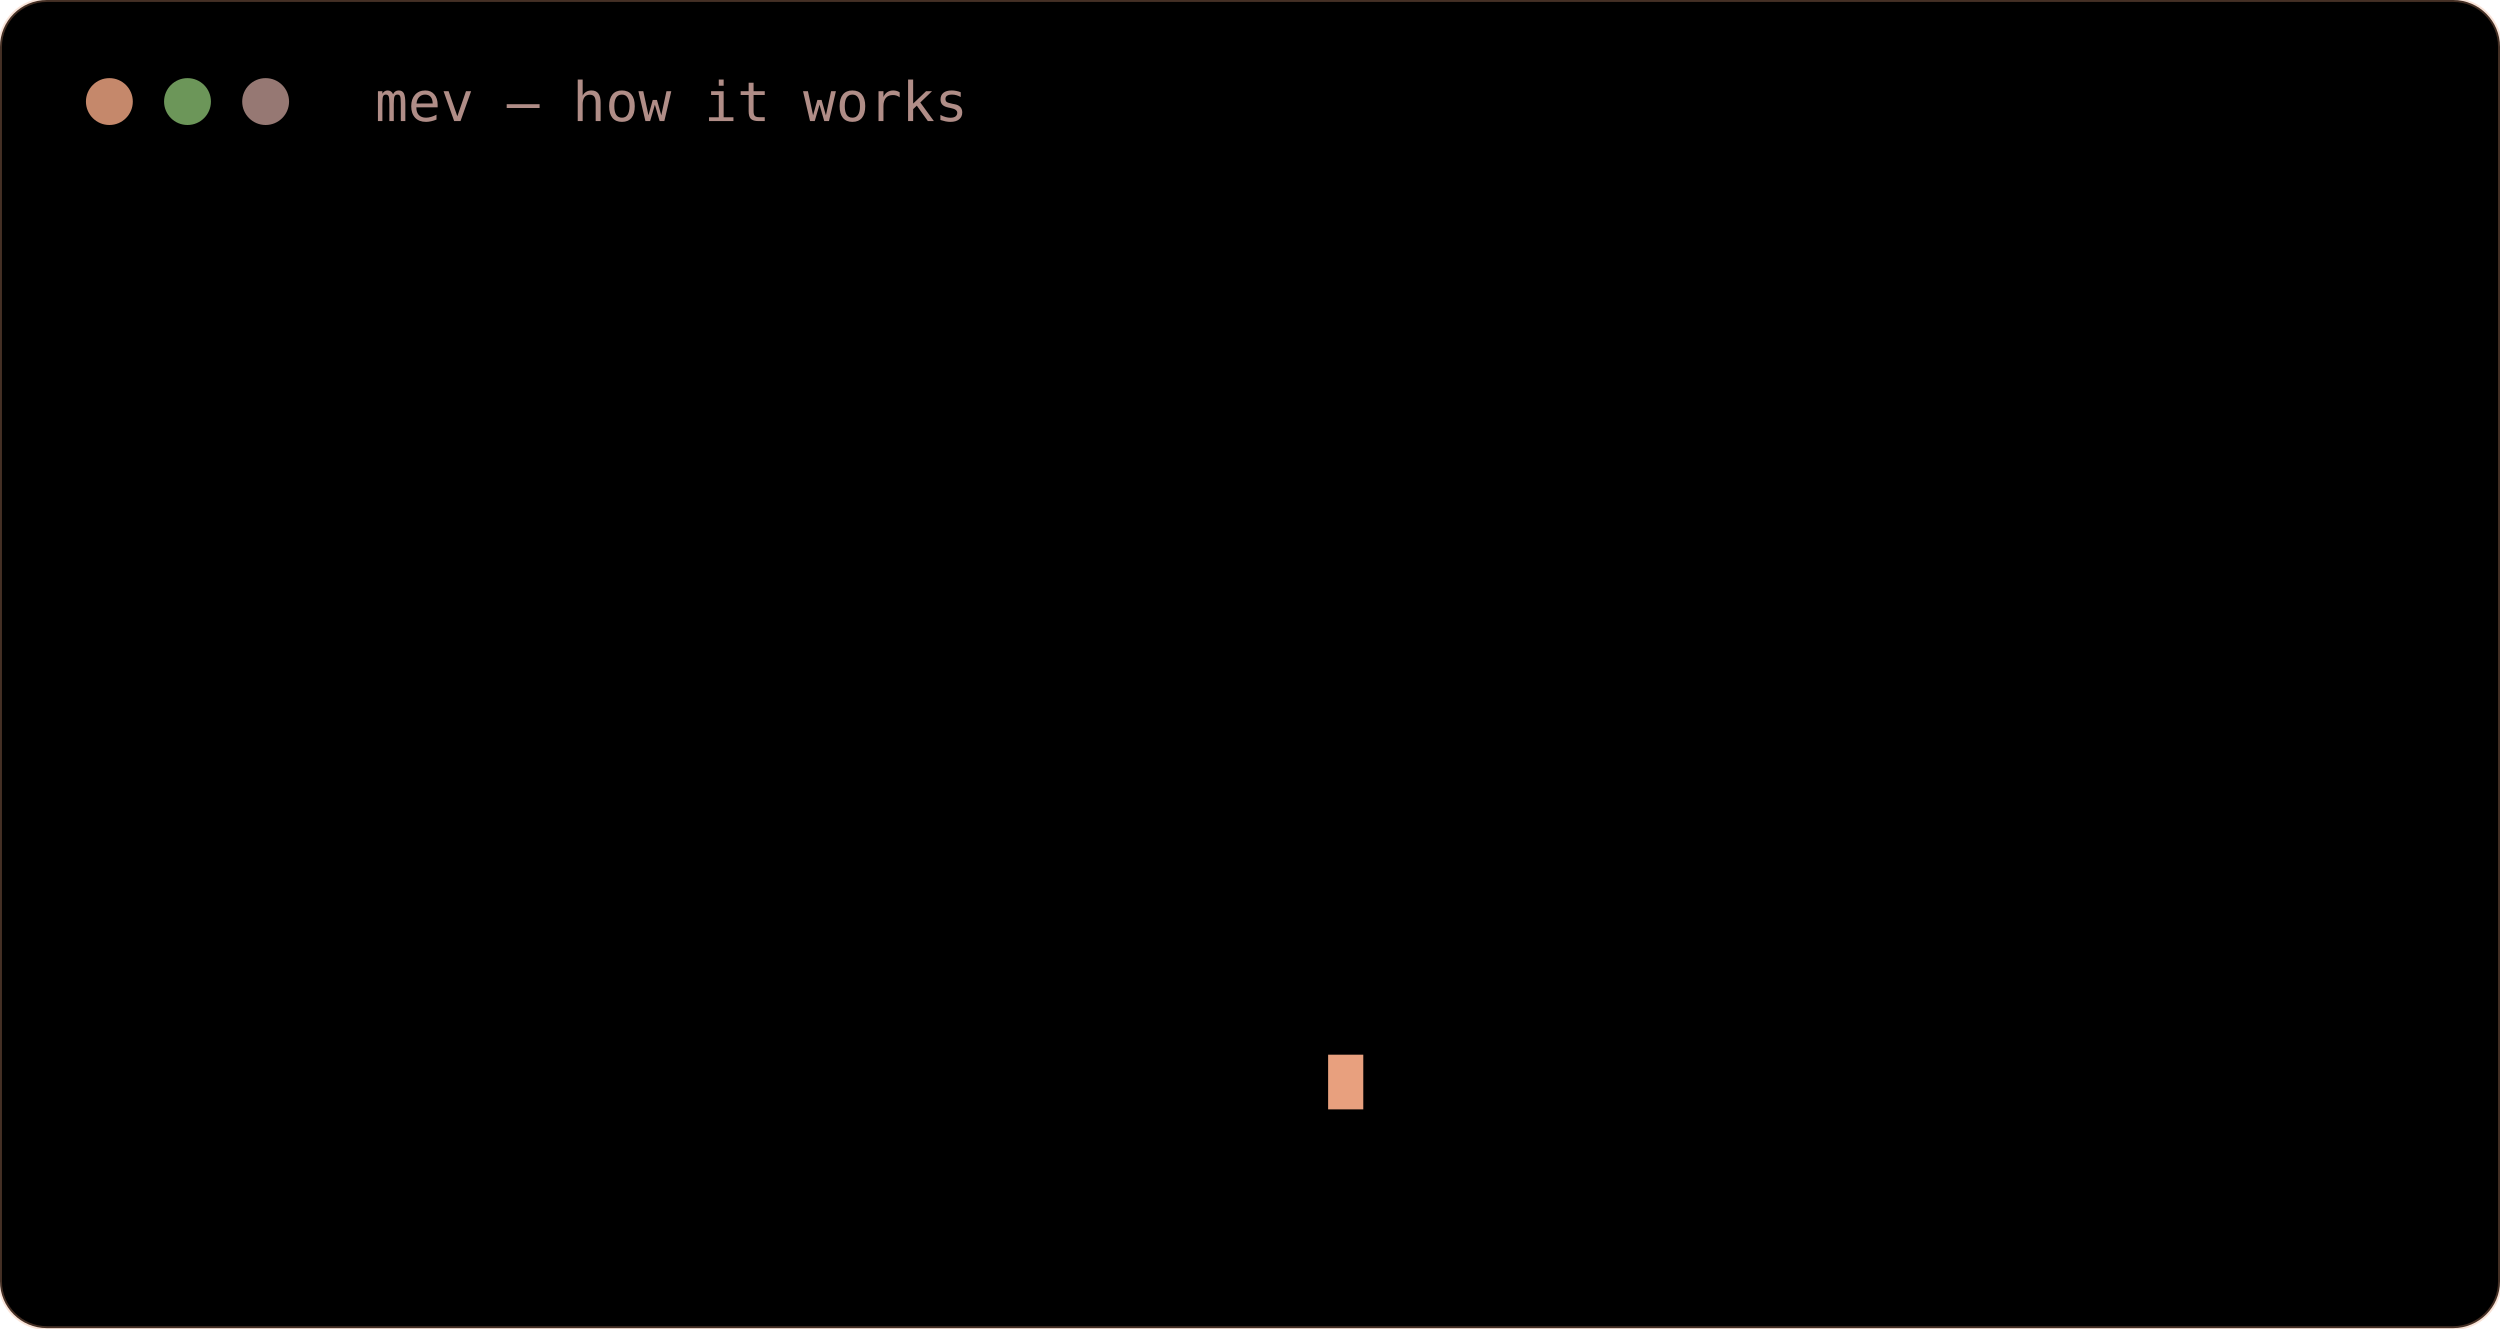
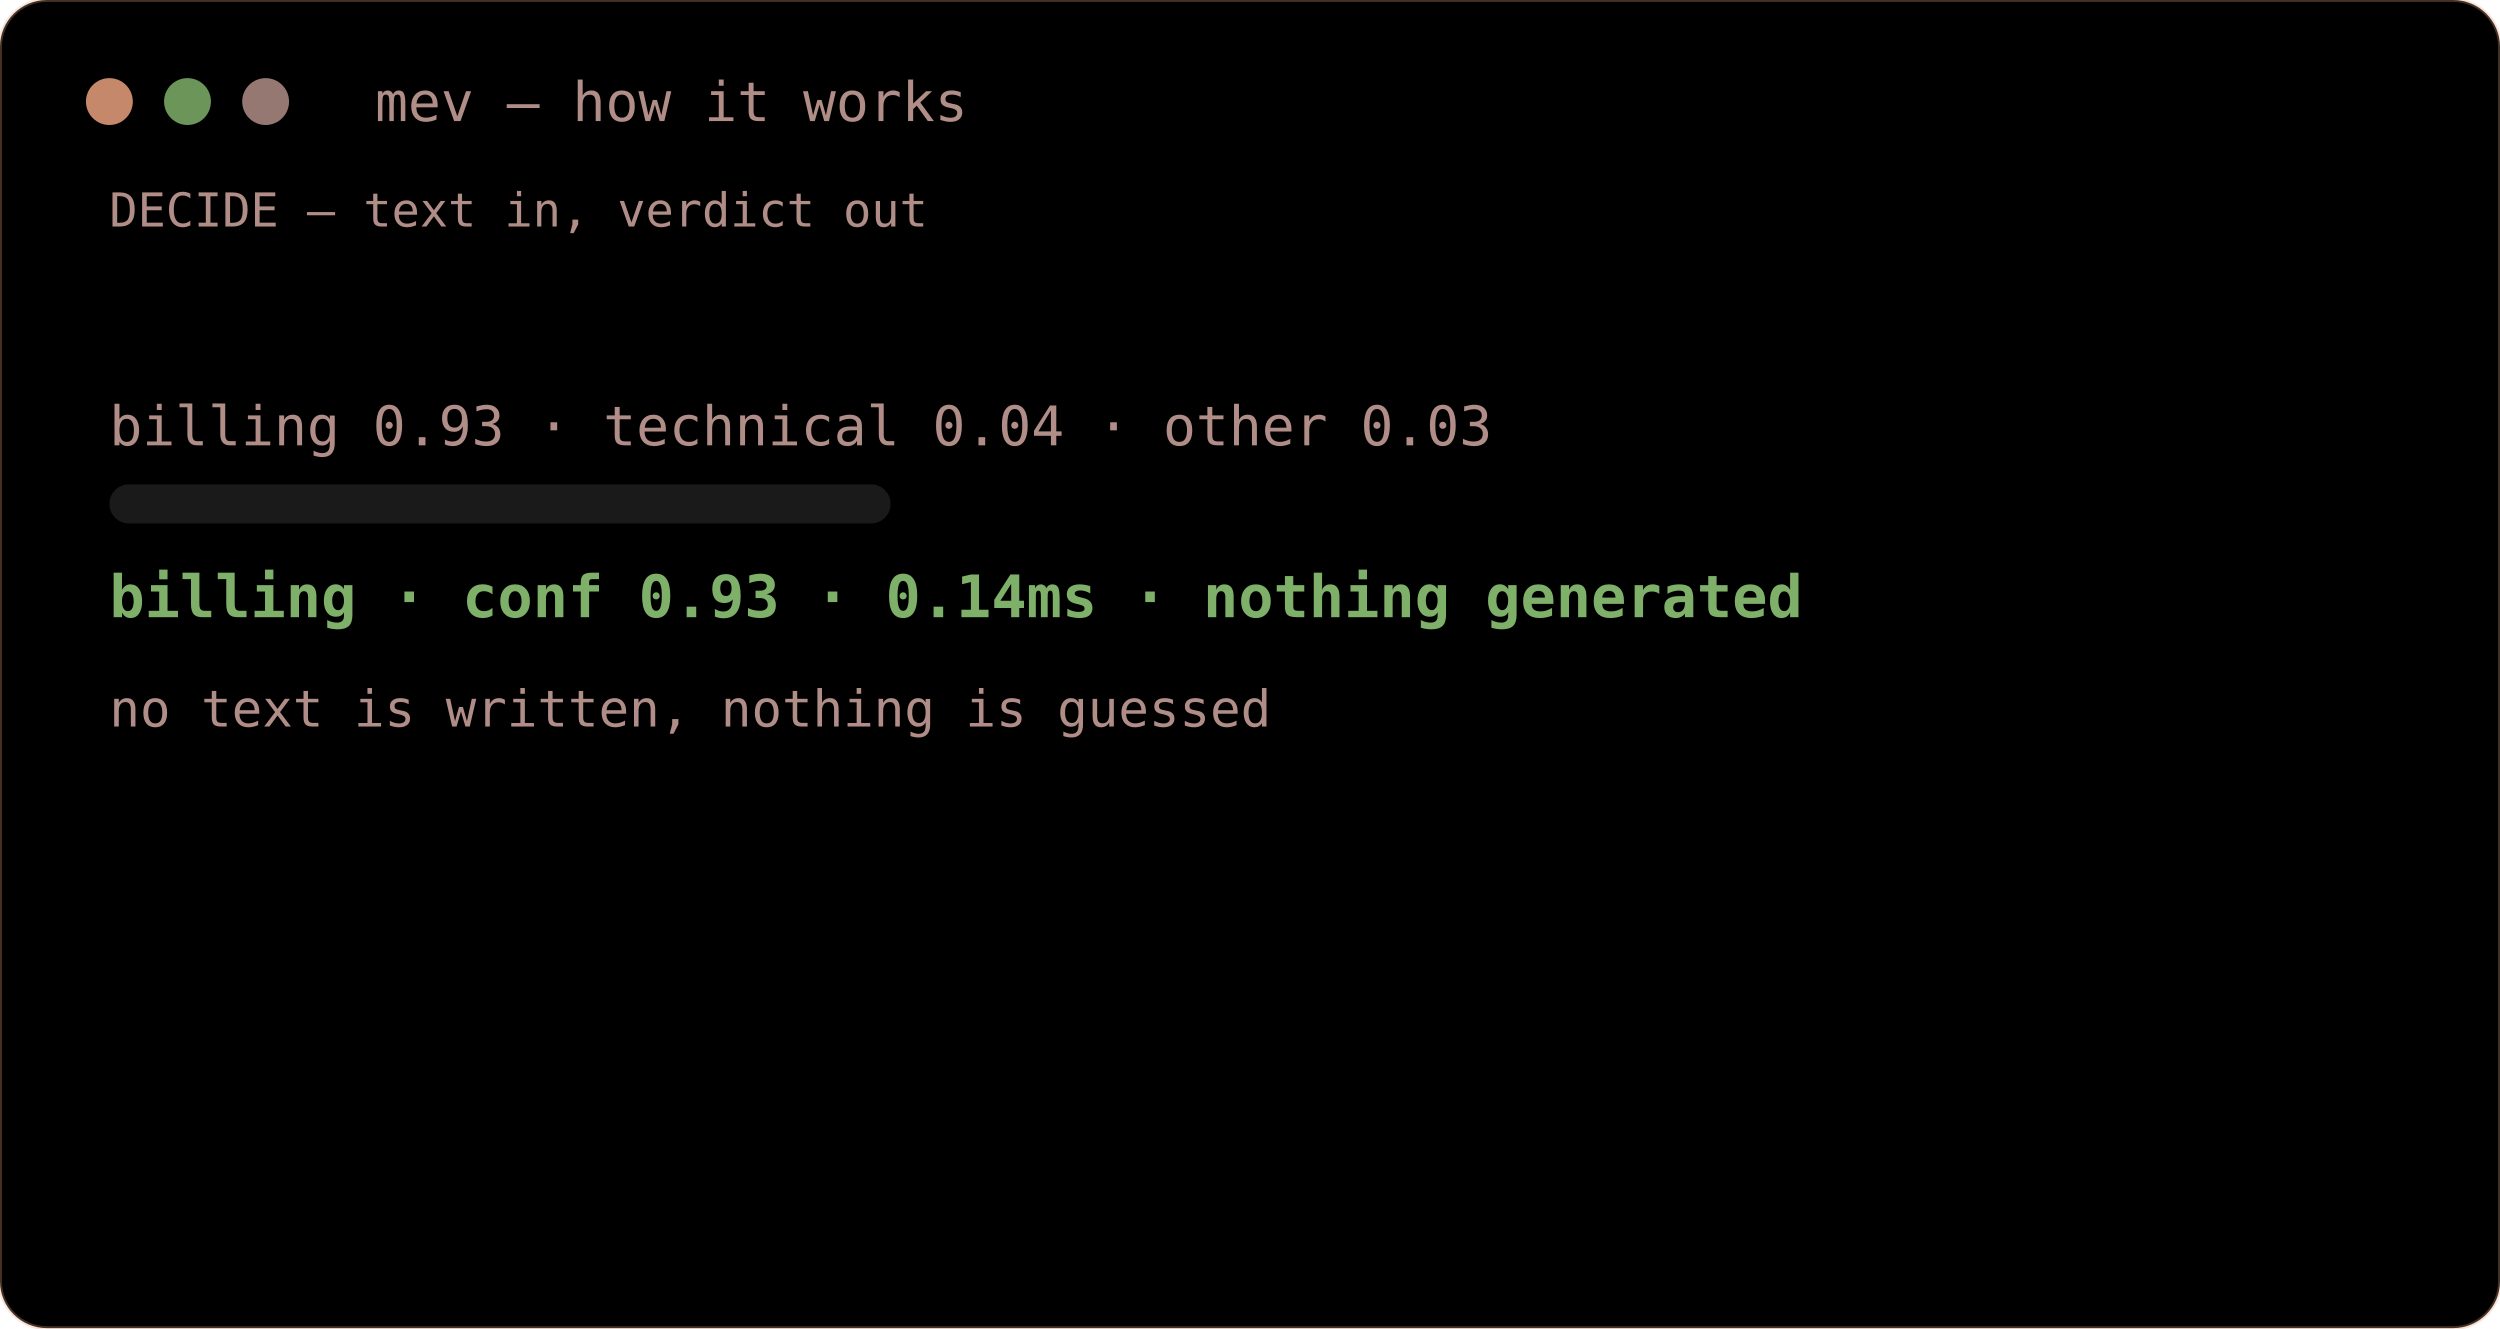
<svg xmlns="http://www.w3.org/2000/svg" width="640" height="340" viewBox="0 0 640 340" font-family="Consolas, 'Cascadia Code', monospace">
  <defs>
    <clipPath id="w1">
      <rect x="28" y="70" width="0" height="24">
        <animate attributeName="width" from="0" to="600" begin="0.4s" dur="1s" calcMode="spline" keySplines="0.4 0 0.2 1" fill="freeze" />
      </rect>
    </clipPath>
    <clipPath id="w2">
      <rect x="28" y="70" width="0" height="24">
        <animate attributeName="width" from="0" to="600" begin="4.4s" dur="1s" calcMode="spline" keySplines="0.4 0 0.2 1" fill="freeze" />
      </rect>
    </clipPath>
  </defs>
  <rect x="0" y="0" width="640" height="340" rx="12" fill="#000000" />
  <rect x="0" y="0" width="640" height="340" rx="12" fill="none" stroke="#E8A07E" stroke-opacity="0.3" />
  <circle cx="28" cy="26" r="6" fill="#E8A07E" opacity="0.85" />
  <circle cx="48" cy="26" r="6" fill="#7fb069" opacity="0.85" />
  <circle cx="68" cy="26" r="6" fill="#B08D87" opacity="0.85" />
  <text x="96" y="31" font-size="14" fill="#B08D87">mev — how it works</text>
-   <g opacity="0">
-     <animate attributeName="opacity" from="0" to="1" begin="0.3s" dur="0.4s" fill="freeze" />
-     <animate attributeName="opacity" from="1" to="0" begin="4s" dur="0.4s" fill="freeze" />
+   <g opacity="1">
+     <animate attributeName="opacity" values="1;1;0;0;1;1" keyTimes="0;0.27;0.30;0.94;0.97;1" dur="15.6s" repeatCount="indefinite" />
    <animateTransform attributeName="transform" type="translate" from="-10 0" to="0 0" begin="0.3s" dur="0.5s" calcMode="spline" keySplines="0.3 0 0.2 1" fill="freeze" />
    <text x="28" y="58" font-size="12" fill="#B08D87">DECIDE — text in, verdict out</text>
    <g clip-path="url(#w1)">
      <text x="28" y="88" font-size="15" fill="#F3E6E1">$ mev decide "double charge on my invoice"</text>
    </g>
    <text x="28" y="114" font-size="14" fill="#B08D87" opacity="1">billing 0.93 · technical 0.04 · other 0.03<animate attributeName="opacity" values="0;1" keyTimes="0;1" begin="1.7s" dur="0.4s" fill="freeze" />
    </text>
    <rect x="28" y="124" width="200" height="10" rx="5" fill="#1a1a1a" />
    <rect x="28" y="124" width="0" height="10" rx="5" fill="#7fb069">
      <animate attributeName="width" from="0" to="186" begin="1.9s" dur="1s" calcMode="spline" keySplines="0.3 0 0.2 1" fill="freeze" />
    </rect>
    <text x="28" y="158" font-size="15" font-weight="bold" fill="#7fb069" opacity="1">billing · conf 0.93 · 0.14ms · nothing generated<animate attributeName="opacity" values="0;1" keyTimes="0;1" begin="3s" dur="0.4s" fill="freeze" />
    </text>
    <text x="28" y="186" font-size="13" fill="#B08D87" opacity="1">no text is written, nothing is guessed<animate attributeName="opacity" values="0;1" keyTimes="0;1" begin="3.6s" dur="0.4s" fill="freeze" />
    </text>
  </g>
  <g opacity="0">
-     <animate attributeName="opacity" from="0" to="1" begin="4.2s" dur="0.4s" fill="freeze" />
-     <animate attributeName="opacity" from="1" to="0" begin="7.8s" dur="0.4s" fill="freeze" />
+     <animate attributeName="opacity" values="0;0;1;1;0;0" keyTimes="0;0.27;0.30;0.60;0.63;1" dur="15.6s" repeatCount="indefinite" />
    <animateTransform attributeName="transform" type="translate" from="-10 0" to="0 0" begin="4.2s" dur="0.5s" calcMode="spline" keySplines="0.3 0 0.2 1" fill="freeze" />
    <text x="28" y="58" font-size="12" fill="#B08D87">SFIND — intent in, ranked files out</text>
    <g clip-path="url(#w2)">
      <text x="28" y="88" font-size="15" fill="#F3E6E1">$ mev sfind "where is the refund flow?"</text>
    </g>
    <text x="28" y="114" font-size="14" fill="#B08D87" opacity="0">scanning 490 files<animate attributeName="opacity" from="0" to="1" begin="5.5s" dur="0.3s" fill="freeze" />
      <animate attributeName="opacity" from="1" to="0.35" begin="6.4s" dur="0.3s" fill="freeze" />
    </text>
    <g opacity="0">
      <animate attributeName="opacity" from="0" to="1" begin="6.2s" dur="0.4s" fill="freeze" />
      <animateTransform attributeName="transform" type="translate" from="0 8" to="0 0" begin="6.2s" dur="0.4s" fill="freeze" />
      <text x="28" y="140" font-size="14" fill="#E8A07E">1 · refund_service.py · 0.81</text>
    </g>
    <g opacity="0">
      <animate attributeName="opacity" from="0" to="1" begin="6.7s" dur="0.4s" fill="freeze" />
      <animateTransform attributeName="transform" type="translate" from="0 8" to="0 0" begin="6.7s" dur="0.4s" fill="freeze" />
      <text x="28" y="162" font-size="14" fill="#E8A07E">2 · invoice_gen.py · 0.12</text>
    </g>
    <text x="28" y="186" font-size="14" fill="#B08D87" opacity="0">same intent in grep: 0 results<animate attributeName="opacity" from="0" to="1" begin="7.3s" dur="0.4s" fill="freeze" />
    </text>
  </g>
  <g opacity="0">
-     <animate attributeName="opacity" from="0" to="1" begin="8.2s" dur="0.4s" fill="freeze" />
+     <animate attributeName="opacity" values="0;0;1;1;0;0" keyTimes="0;0.60;0.63;0.92;0.95;1" dur="15.6s" repeatCount="indefinite" />
    <animateTransform attributeName="transform" type="translate" from="-10 0" to="0 0" begin="8.2s" dur="0.5s" calcMode="spline" keySplines="0.3 0 0.2 1" fill="freeze" />
    <text x="28" y="58" font-size="12" fill="#B08D87">GATE — confidence decides what happens</text>
    <rect x="40" y="100" width="560" height="6" rx="3" fill="#1a1a1a" />
    <line x1="320" y1="92" x2="320" y2="114" stroke="#B08D87" stroke-width="1" />
    <text x="320" y="130" font-size="11" text-anchor="middle" fill="#B08D87">0.50</text>
    <line x1="516" y1="92" x2="516" y2="114" stroke="#E8A07E" stroke-width="1" />
    <text x="516" y="130" font-size="11" text-anchor="middle" fill="#E8A07E">0.85</text>
    <circle cx="40" cy="103" r="7" fill="#7fb069">
      <animate attributeName="cx" from="40" to="561" begin="8.8s" dur="1.2s" calcMode="spline" keySplines="0.3 0 0.2 1" fill="freeze" />
    </circle>
    <text x="40" y="158" font-size="14" fill="#7fb069" opacity="0">0.93 — proceeds on its own<animate attributeName="opacity" from="0" to="1" begin="10s" dur="0.4s" fill="freeze" />
    </text>
    <circle cx="40" cy="103" r="7" fill="#e07a6a" opacity="0">
      <animate attributeName="opacity" from="0" to="1" begin="10.2s" dur="0.2s" fill="freeze" />
      <animate attributeName="cx" from="40" to="230" begin="10.4s" dur="0.9s" calcMode="spline" keySplines="0.3 0 0.2 1" fill="freeze" />
    </circle>
    <text x="40" y="182" font-size="14" fill="#e07a6a" opacity="0">0.34 — stops, asks a human<animate attributeName="opacity" from="0" to="1" begin="11.2s" dur="0.4s" fill="freeze" />
    </text>
  </g>
  <g opacity="0">
-     <animate attributeName="opacity" from="0" to="1" begin="12.2s" dur="0.5s" fill="freeze" />
+     <animate attributeName="opacity" values="0;0;1;1;0;0" keyTimes="0;0.75;0.78;0.94;0.97;1" dur="15.6s" repeatCount="indefinite" />
    <text x="28" y="230" font-size="14" fill="#F3E6E1">decide 0.14ms · sfind 80ms · gate every answer</text>
    <text x="28" y="256" font-size="14" fill="#E8A07E">fast where it decides, honest where it doubts.</text>
    <text x="28" y="282" font-size="13" fill="#B08D87">cost on every row: $0, offline.</text>
+     <rect x="246" y="270" width="9" height="14" fill="#E8A07E">
+       <animate attributeName="opacity" values="1;1;0;0;1;1" keyTimes="0;0.45;0.5;0.55;0.6;1" dur="1.1s" repeatCount="indefinite" />
+     </rect>
  </g>
  <rect x="16" y="324" width="0" height="3" fill="#E8A07E" opacity="0.7">
    <animate attributeName="width" values="0;608;608;0;0" keyTimes="0;0.77;0.83;0.9;1" dur="15.6s" repeatCount="indefinite" />
  </rect>
-   <rect x="340" y="270" width="9" height="14" fill="#E8A07E">
-     <animate attributeName="opacity" values="1;1;0;0;1;1" keyTimes="0;0.45;0.5;0.55;0.6;1" dur="1.1s" repeatCount="indefinite" />
-   </rect>
</svg>
